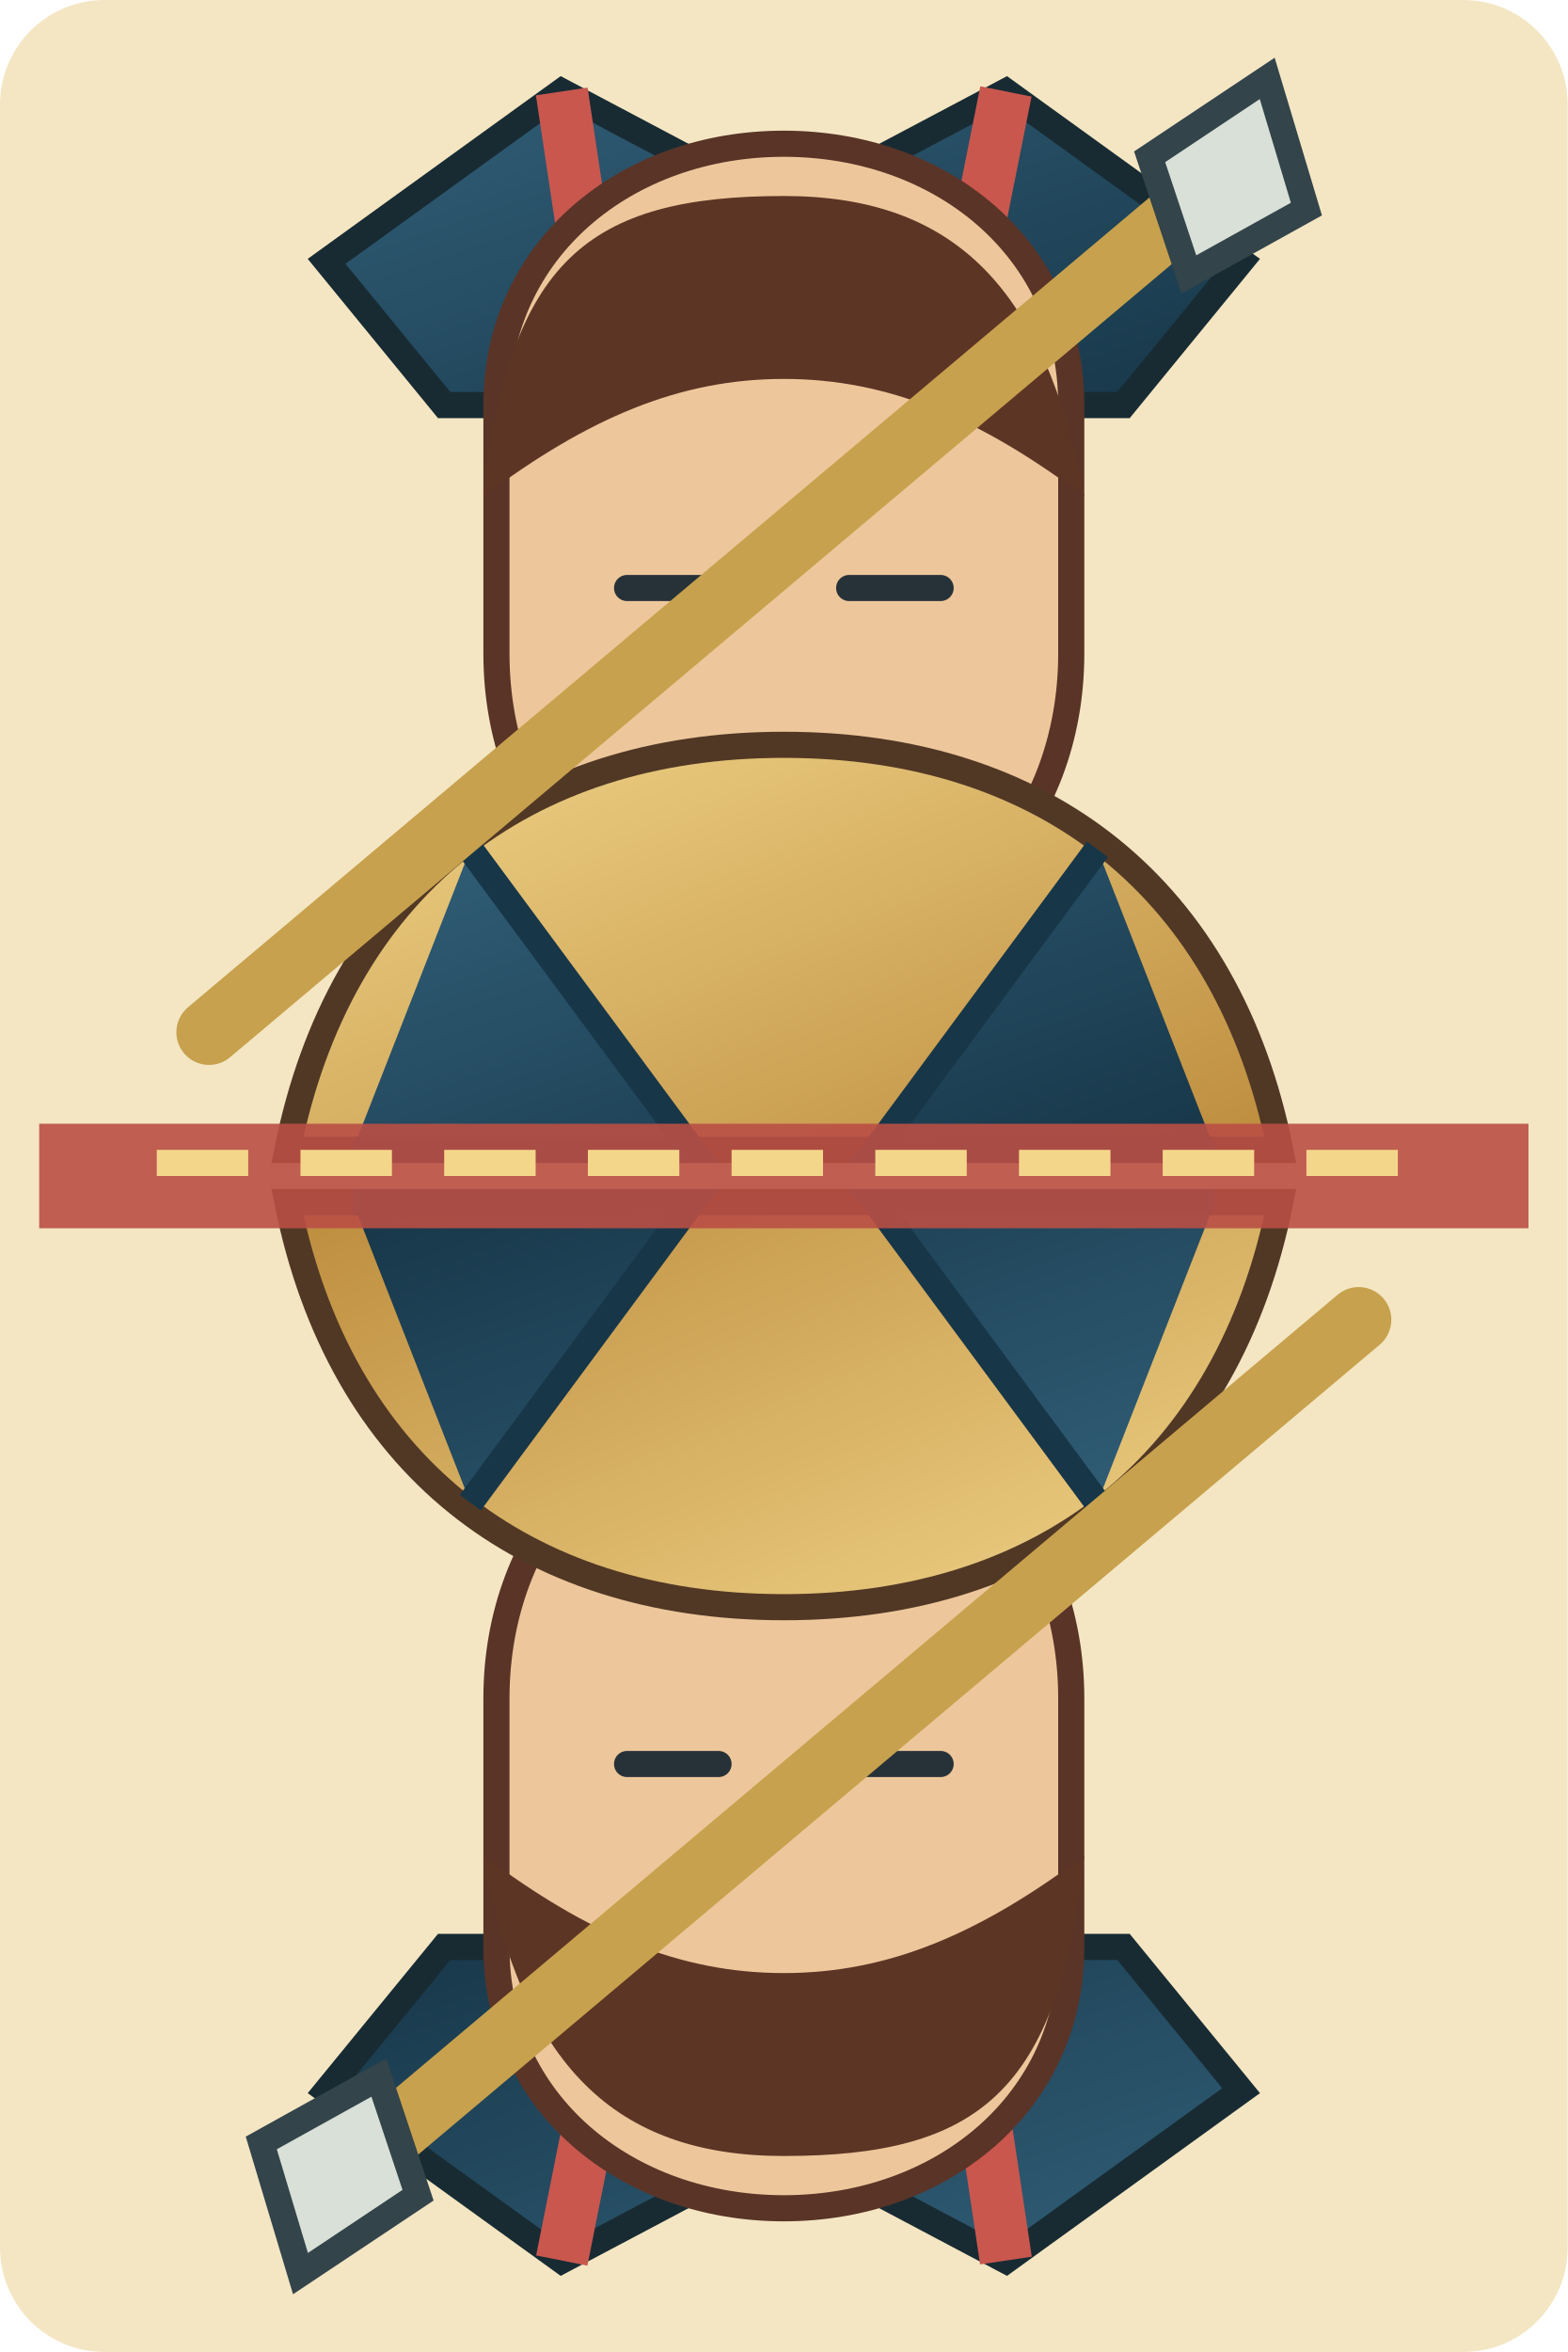
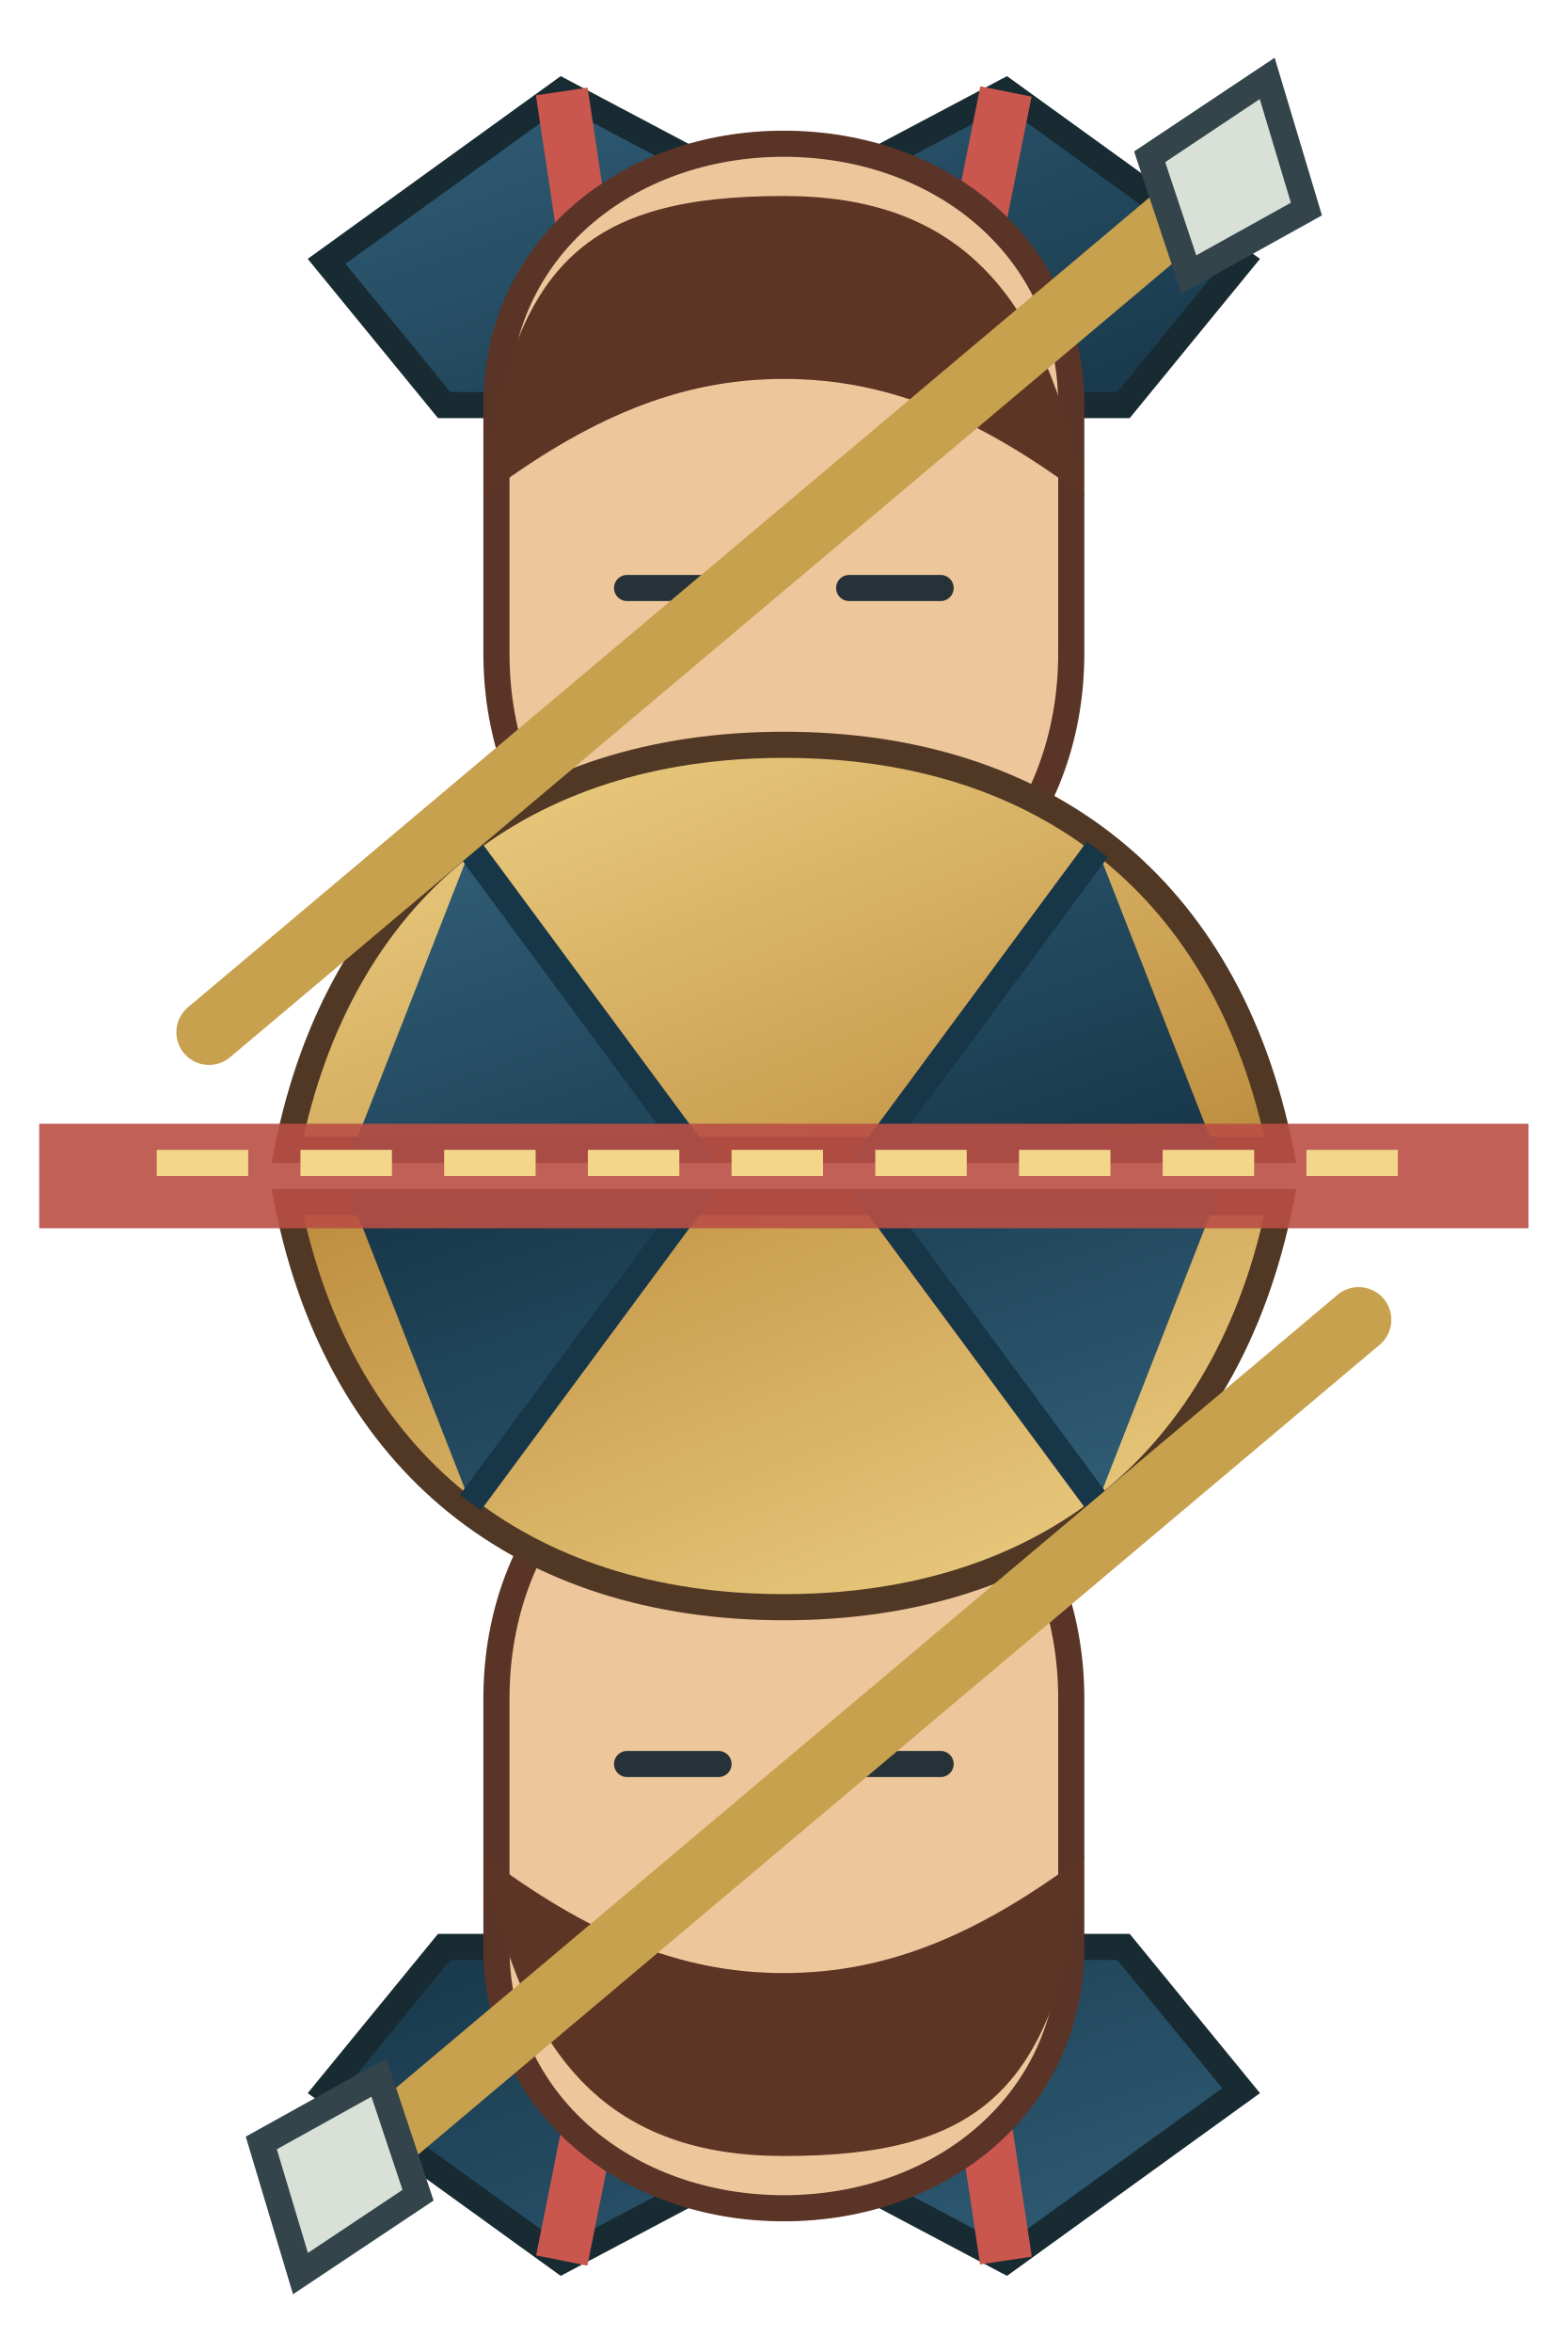
<svg xmlns="http://www.w3.org/2000/svg" viewBox="0 0 120 180">
  <defs>
    <linearGradient id="j-blue" x1="0" y1="0" x2="1" y2="1">
      <stop stop-color="#315f78" />
      <stop offset="1" stop-color="#173648" />
    </linearGradient>
    <linearGradient id="j-gold" x1="0" y1="0" x2="1" y2="1">
      <stop stop-color="#f0d489" />
      <stop offset="1" stop-color="#bd8c3d" />
    </linearGradient>
    <g id="jack-half">
      <path d="M25 20 43 7l17 9L77 7l18 13-9 11H34Z" fill="url(#j-blue)" stroke="#182b33" stroke-width="2" />
      <path d="m43 7 3 20m31-20-4 20" fill="none" stroke="#c9574e" stroke-width="4" />
      <path d="M38 31c0-12 10-20 22-20s22 8 22 20v19c0 13-9 23-22 23S38 63 38 50Z" fill="#edc79b" stroke="#5a3427" stroke-width="2" />
      <path d="M37 38c2-18 8-23 23-23 13 0 20 7 23 23-8-6-15-9-23-9s-15 3-23 9Z" fill="#5d3525" />
      <path d="M48 45h7m10 0h7" stroke="#273238" stroke-width="2" stroke-linecap="round" />
      <path d="M56 58c3 2 6 2 9 0" fill="none" stroke="#9f5542" stroke-width="2" stroke-linecap="round" />
      <path d="M22 88c4-20 18-31 38-31s34 11 38 31Z" fill="url(#j-gold)" stroke="#513825" stroke-width="2" />
      <path d="M36 65 53 88H27m57-23L67 88h26" fill="url(#j-blue)" stroke="#173648" stroke-width="2" />
      <path d="M16 79 92 15" stroke="#c7a14d" stroke-width="5" stroke-linecap="round" />
      <path d="m88 12 9-6 3 10-9 5Z" fill="#d8e0d7" stroke="#33444a" stroke-width="2" />
    </g>
  </defs>
-   <rect width="120" height="180" rx="8" fill="#f4e6c3" />
  <use href="#jack-half" />
  <use href="#jack-half" transform="rotate(180 60 90)" />
  <path d="M3 86h114v8H3Z" fill="#b94f45" opacity=".9" />
  <path d="M12 89h96" stroke="#f4d68b" stroke-width="2" stroke-dasharray="7 4" />
</svg>
